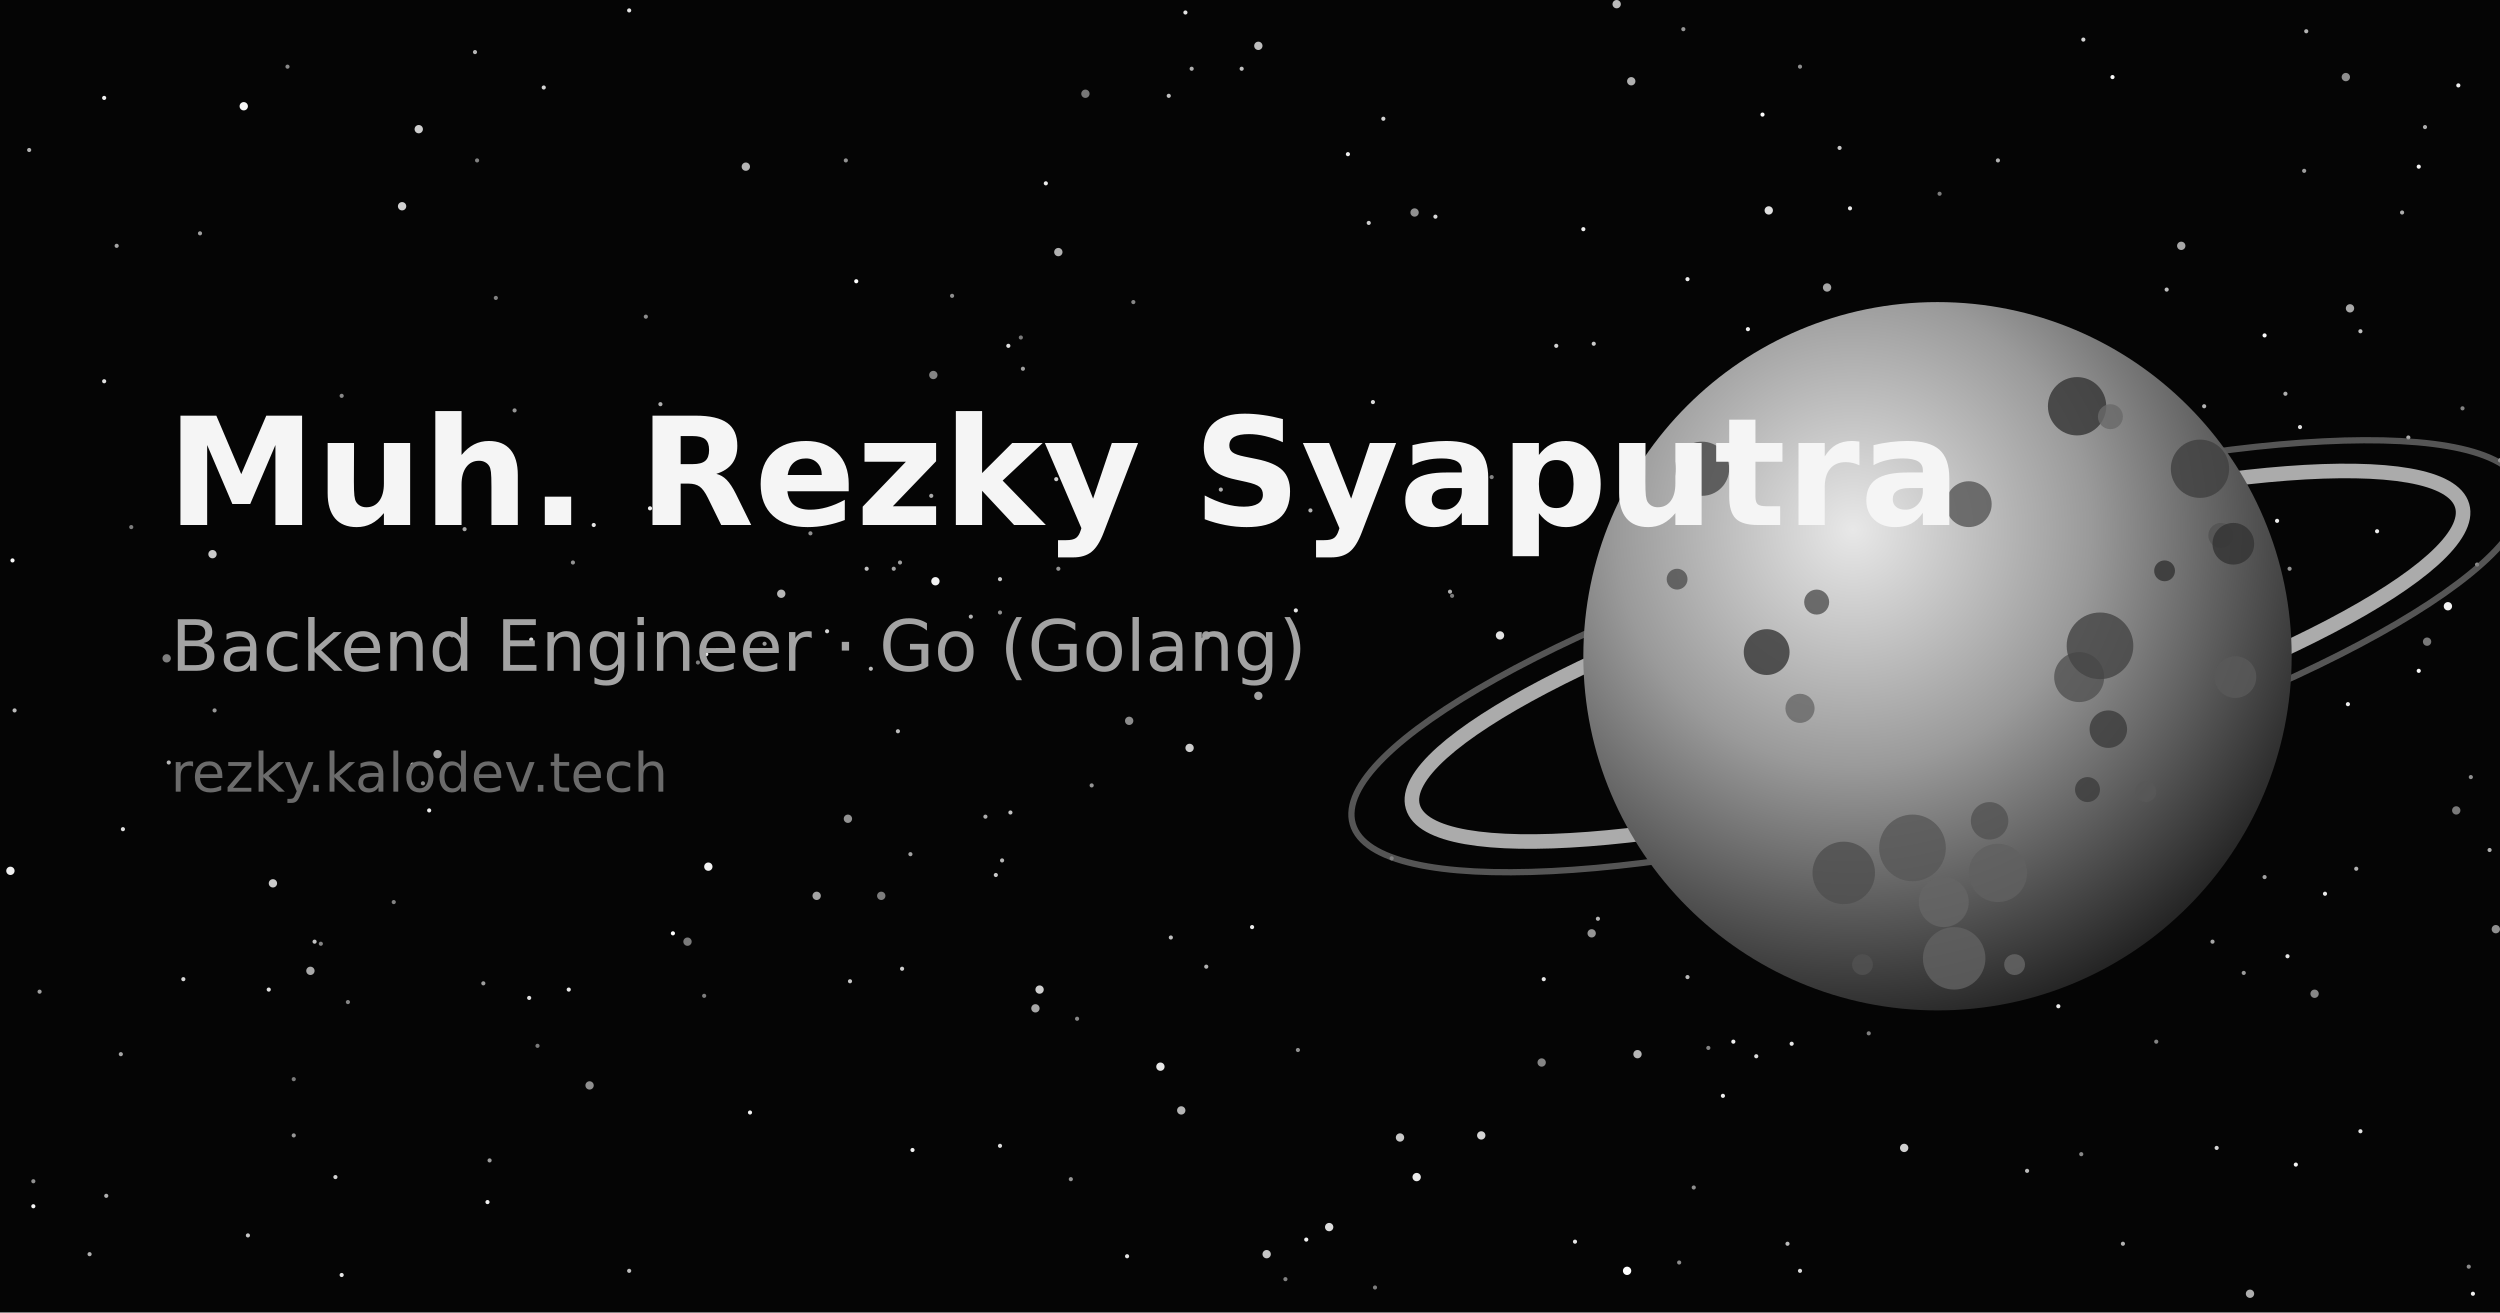
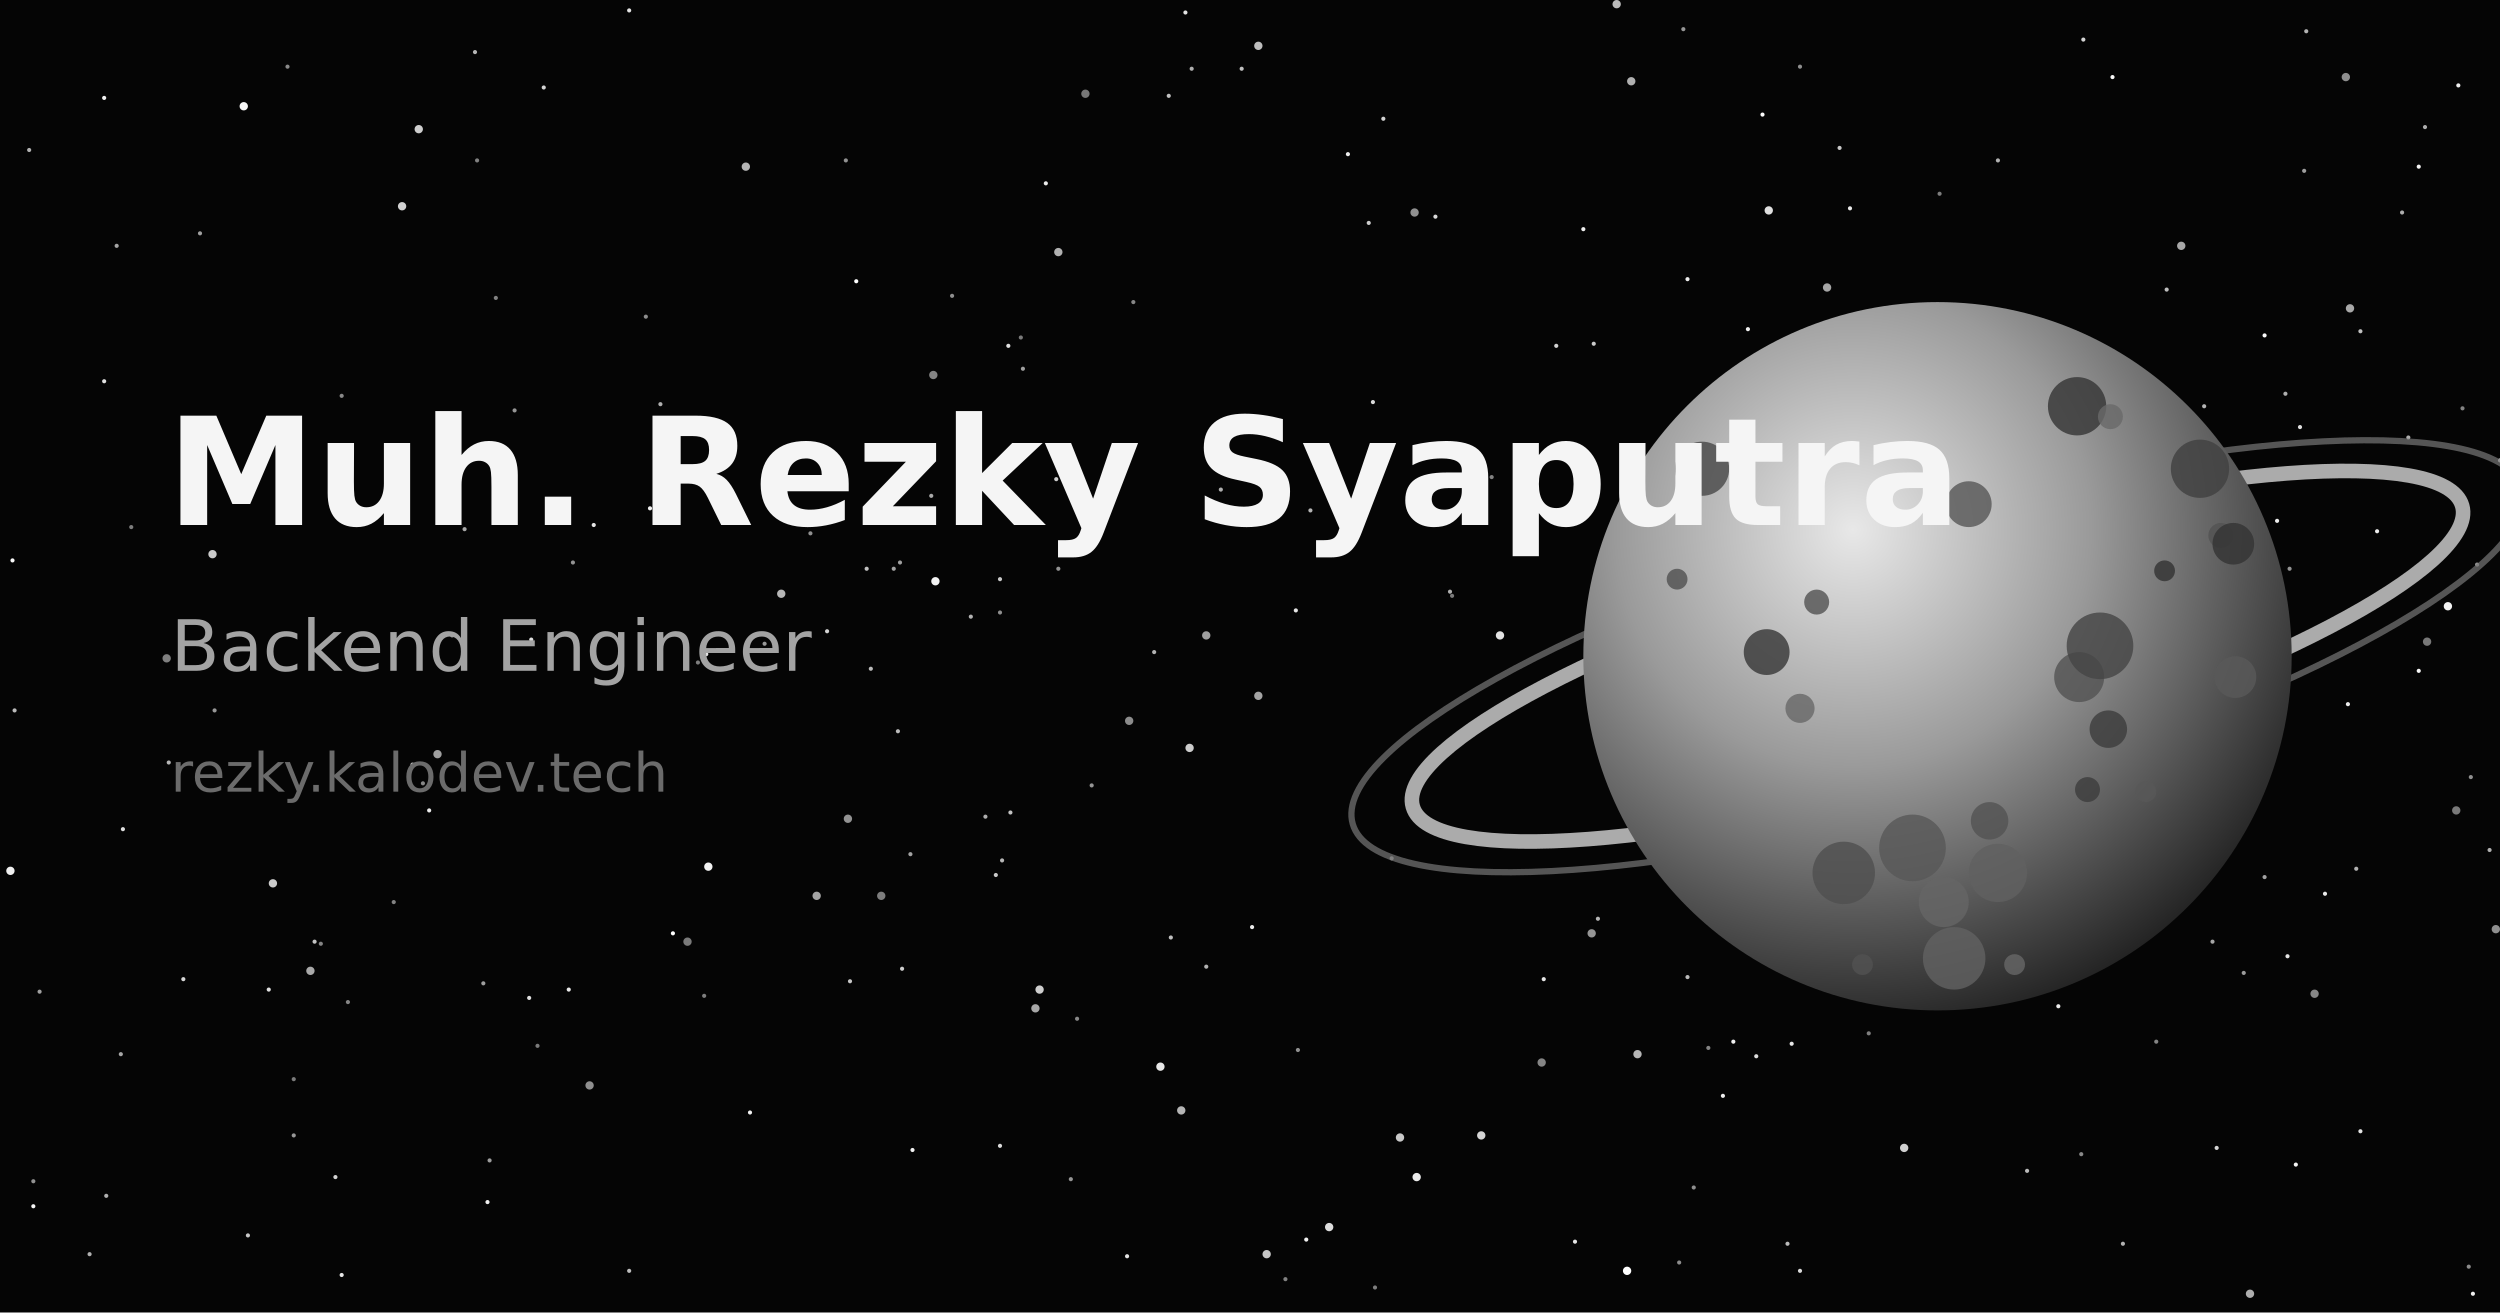
<svg xmlns="http://www.w3.org/2000/svg" width="1200" height="630" viewBox="0 0 1200 630">
  <defs>
    <radialGradient id="planet" cx="38%" cy="32%" r="75%">
      <stop offset="0%" stop-color="#e8e8e8" />
      <stop offset="45%" stop-color="#9a9a9a" />
      <stop offset="100%" stop-color="#1a1a1a" />
    </radialGradient>
  </defs>
  <rect width="1200" height="630" fill="#050505" />
  <circle cx="228" cy="25" r="1" fill="rgb(182,182,182)" />
  <circle cx="457" cy="142" r="1" fill="rgb(142,142,142)" />
  <circle cx="864" cy="32" r="1" fill="rgb(143,143,143)" />
  <circle cx="447" cy="238" r="1" fill="rgb(170,170,170)" />
  <circle cx="1116" cy="429" r="1" fill="rgb(234,234,234)" />
  <circle cx="569" cy="6" r="1" fill="rgb(228,228,228)" />
  <circle cx="696" cy="284" r="1" fill="rgb(175,175,175)" />
  <circle cx="689" cy="104" r="1" fill="rgb(217,217,217)" />
  <circle cx="198" cy="367" r="1" fill="rgb(187,187,187)" />
  <circle cx="88" cy="470" r="1" fill="rgb(216,216,216)" />
  <circle cx="161" cy="565" r="1" fill="rgb(212,212,212)" />
  <circle cx="1182" cy="196" r="1" fill="rgb(131,131,131)" />
  <circle cx="466" cy="296" r="1" fill="rgb(179,179,179)" />
  <circle cx="206" cy="389" r="1" fill="rgb(236,236,236)" />
  <circle cx="747" cy="166" r="1" fill="rgb(210,210,210)" />
  <circle cx="429" cy="273" r="1" fill="rgb(163,163,163)" />
  <circle cx="1093" cy="250" r="1" fill="rgb(238,238,238)" />
  <circle cx="777" cy="276" r="1" fill="rgb(203,203,203)" />
  <circle cx="114" cy="234" r="1" fill="rgb(200,200,200)" />
  <circle cx="821" cy="274" r="1" fill="rgb(174,174,174)" />
  <circle cx="1161" cy="322" r="1" fill="rgb(247,247,247)" />
  <circle cx="810" cy="469" r="1" fill="rgb(187,187,187)" />
  <circle cx="285" cy="252" r="1" fill="rgb(229,229,229)" />
  <circle cx="1195" cy="408" r="1" fill="rgb(176,176,176)" />
  <circle cx="283" cy="521" r="2" fill="rgb(143,143,143)" />
  <circle cx="96" cy="112" r="1" fill="rgb(160,160,160)" />
  <circle cx="864" cy="610" r="1" fill="rgb(218,218,218)" />
  <circle cx="781" cy="610" r="2" fill="rgb(255,255,255)" />
  <circle cx="514" cy="566" r="1" fill="rgb(149,149,149)" />
  <circle cx="1099" cy="273" r="1" fill="rgb(148,148,148)" />
  <circle cx="601" cy="445" r="1" fill="rgb(236,236,236)" />
  <circle cx="6" cy="269" r="1" fill="rgb(249,249,249)" />
  <circle cx="217" cy="305" r="1" fill="rgb(159,159,159)" />
  <circle cx="765" cy="165" r="1" fill="rgb(202,202,202)" />
  <circle cx="1000" cy="19" r="1" fill="rgb(212,212,212)" />
  <circle cx="629" cy="245" r="1" fill="rgb(181,181,181)" />
  <circle cx="1161" cy="80" r="1" fill="rgb(244,244,244)" />
  <circle cx="141" cy="545" r="1" fill="rgb(152,152,152)" />
  <circle cx="973" cy="562" r="1" fill="rgb(187,187,187)" />
  <circle cx="1080" cy="621" r="2" fill="rgb(174,174,174)" />
  <circle cx="1104" cy="205" r="1" fill="rgb(222,222,222)" />
  <circle cx="764" cy="448" r="2" fill="rgb(150,150,150)" />
  <circle cx="507" cy="230" r="1" fill="rgb(206,206,206)" />
  <circle cx="43" cy="602" r="1" fill="rgb(176,176,176)" />
  <circle cx="14" cy="72" r="1" fill="rgb(178,178,178)" />
  <circle cx="138" cy="32" r="1" fill="rgb(138,138,138)" />
  <circle cx="1052" cy="243" r="1" fill="rgb(244,244,244)" />
  <circle cx="438" cy="552" r="1" fill="rgb(241,241,241)" />
  <circle cx="497" cy="484" r="2" fill="rgb(168,168,168)" />
  <circle cx="193" cy="99" r="2" fill="rgb(210,210,210)" />
  <circle cx="867" cy="420" r="2" fill="rgb(133,133,133)" />
  <circle cx="201" cy="62" r="2" fill="rgb(206,206,206)" />
  <circle cx="223" cy="254" r="1" fill="rgb(168,168,168)" />
  <circle cx="1098" cy="459" r="1" fill="rgb(228,228,228)" />
  <circle cx="375" cy="285" r="2" fill="rgb(183,183,183)" />
  <circle cx="154" cy="453" r="1" fill="rgb(132,132,132)" />
  <circle cx="1107" cy="15" r="1" fill="rgb(180,180,180)" />
  <circle cx="340" cy="416" r="2" fill="rgb(243,243,243)" />
  <circle cx="437" cy="410" r="1" fill="rgb(162,162,162)" />
  <circle cx="776" cy="2" r="2" fill="rgb(187,187,187)" />
  <circle cx="931" cy="292" r="2" fill="rgb(244,244,244)" />
  <circle cx="317" cy="194" r="1" fill="rgb(175,175,175)" />
  <circle cx="119" cy="593" r="1" fill="rgb(200,200,200)" />
  <circle cx="117" cy="51" r="2" fill="rgb(248,248,248)" />
  <circle cx="1087" cy="161" r="1" fill="rgb(250,250,250)" />
  <circle cx="164" cy="190" r="1" fill="rgb(137,137,137)" />
  <circle cx="481" cy="413" r="1" fill="rgb(183,183,183)" />
  <circle cx="1185" cy="608" r="1" fill="rgb(140,140,140)" />
  <circle cx="858" cy="597" r="1" fill="rgb(186,186,186)" />
  <circle cx="418" cy="321" r="1" fill="rgb(187,187,187)" />
  <circle cx="810" cy="134" r="1" fill="rgb(237,237,237)" />
  <circle cx="647" cy="74" r="1" fill="rgb(237,237,237)" />
  <circle cx="1153" cy="102" r="1" fill="rgb(174,174,174)" />
  <circle cx="1036" cy="271" r="1" fill="rgb(209,209,209)" />
  <circle cx="140" cy="250" r="1" fill="rgb(192,192,192)" />
  <circle cx="323" cy="448" r="1" fill="rgb(255,255,255)" />
  <circle cx="16" cy="567" r="1" fill="rgb(146,146,146)" />
  <circle cx="275" cy="270" r="1" fill="rgb(147,147,147)" />
  <circle cx="1133" cy="159" r="1" fill="rgb(192,192,192)" />
  <circle cx="431" cy="351" r="1" fill="rgb(187,187,187)" />
  <circle cx="1035" cy="500" r="1" fill="rgb(133,133,133)" />
  <circle cx="189" cy="433" r="1" fill="rgb(131,131,131)" />
  <circle cx="7" cy="341" r="1" fill="rgb(187,187,187)" />
  <circle cx="330" cy="452" r="2" fill="rgb(122,122,122)" />
  <circle cx="229" cy="77" r="1" fill="rgb(129,129,129)" />
  <circle cx="756" cy="596" r="1" fill="rgb(230,230,230)" />
  <circle cx="261" cy="42" r="1" fill="rgb(213,213,213)" />
  <circle cx="81" cy="366" r="1" fill="rgb(183,183,183)" />
  <circle cx="210" cy="362" r="2" fill="rgb(159,159,159)" />
  <circle cx="484" cy="166" r="1" fill="rgb(225,225,225)" />
  <circle cx="50" cy="183" r="1" fill="rgb(225,225,225)" />
  <circle cx="508" cy="273" r="1" fill="rgb(147,147,147)" />
  <circle cx="783" cy="39" r="2" fill="rgb(176,176,176)" />
  <circle cx="408" cy="471" r="1" fill="rgb(198,198,198)" />
  <circle cx="466" cy="228" r="1" fill="rgb(169,169,169)" />
  <circle cx="816" cy="336" r="1" fill="rgb(137,137,137)" />
  <circle cx="571" cy="359" r="2" fill="rgb(204,204,204)" />
  <circle cx="56" cy="118" r="1" fill="rgb(165,165,165)" />
  <circle cx="1189" cy="271" r="1" fill="rgb(147,147,147)" />
  <circle cx="889" cy="353" r="1" fill="rgb(231,231,231)" />
  <circle cx="1047" cy="118" r="2" fill="rgb(168,168,168)" />
  <circle cx="521" cy="45" r="2" fill="rgb(120,120,120)" />
  <circle cx="1064" cy="551" r="1" fill="rgb(213,213,213)" />
  <circle cx="883" cy="71" r="1" fill="rgb(200,200,200)" />
  <circle cx="255" cy="307" r="1" fill="rgb(224,224,224)" />
  <circle cx="668" cy="412" r="1" fill="rgb(152,152,152)" />
  <circle cx="392" cy="430" r="2" fill="rgb(164,164,164)" />
  <circle cx="1165" cy="308" r="2" fill="rgb(120,120,120)" />
  <circle cx="622" cy="293" r="1" fill="rgb(230,230,230)" />
  <circle cx="1187" cy="621" r="1" fill="rgb(239,239,239)" />
  <circle cx="904" cy="452" r="1" fill="rgb(250,250,250)" />
  <circle cx="969" cy="173" r="1" fill="rgb(192,192,192)" />
  <circle cx="1055" cy="343" r="1" fill="rgb(180,180,180)" />
  <circle cx="635" cy="230" r="1" fill="rgb(157,157,157)" />
  <circle cx="50" cy="47" r="1" fill="rgb(241,241,241)" />
  <circle cx="149" cy="466" r="2" fill="rgb(169,169,169)" />
  <circle cx="786" cy="506" r="2" fill="rgb(182,182,182)" />
  <circle cx="302" cy="5" r="1" fill="rgb(228,228,228)" />
  <circle cx="448" cy="180" r="2" fill="rgb(132,132,132)" />
  <circle cx="1141" cy="255" r="1" fill="rgb(236,236,236)" />
  <circle cx="273" cy="475" r="1" fill="rgb(233,233,233)" />
  <circle cx="1033" cy="436" r="2" fill="rgb(160,160,160)" />
  <circle cx="972" cy="460" r="1" fill="rgb(183,183,183)" />
  <circle cx="567" cy="533" r="2" fill="rgb(181,181,181)" />
  <circle cx="562" cy="450" r="1" fill="rgb(193,193,193)" />
  <circle cx="480" cy="278" r="1" fill="rgb(201,201,201)" />
  <circle cx="1106" cy="82" r="1" fill="rgb(158,158,158)" />
  <circle cx="473" cy="392" r="1" fill="rgb(174,174,174)" />
  <circle cx="131" cy="424" r="2" fill="rgb(204,204,204)" />
  <circle cx="1111" cy="477" r="2" fill="rgb(135,135,135)" />
  <circle cx="423" cy="430" r="2" fill="rgb(125,125,125)" />
  <circle cx="1179" cy="389" r="2" fill="rgb(121,121,121)" />
  <circle cx="720" cy="305" r="2" fill="rgb(227,227,227)" />
  <circle cx="1102" cy="559" r="1" fill="rgb(244,244,244)" />
  <circle cx="449" cy="279" r="2" fill="rgb(244,244,244)" />
  <circle cx="59" cy="398" r="1" fill="rgb(223,223,223)" />
  <circle cx="338" cy="478" r="1" fill="rgb(126,126,126)" />
  <circle cx="806" cy="606" r="1" fill="rgb(141,141,141)" />
  <circle cx="877" cy="138" r="2" fill="rgb(166,166,166)" />
  <circle cx="102" cy="266" r="2" fill="rgb(203,203,203)" />
  <circle cx="433" cy="465" r="1" fill="rgb(206,206,206)" />
  <circle cx="776" cy="284" r="2" fill="rgb(184,184,184)" />
  <circle cx="167" cy="481" r="1" fill="rgb(133,133,133)" />
  <circle cx="716" cy="229" r="1" fill="rgb(130,130,130)" />
  <circle cx="63" cy="253" r="1" fill="rgb(125,125,125)" />
  <circle cx="312" cy="244" r="1" fill="rgb(241,241,241)" />
  <circle cx="234" cy="577" r="1" fill="rgb(239,239,239)" />
  <circle cx="524" cy="377" r="1" fill="rgb(149,149,149)" />
  <circle cx="335" cy="318" r="1" fill="rgb(126,126,126)" />
  <circle cx="638" cy="589" r="2" fill="rgb(221,221,221)" />
  <circle cx="406" cy="77" r="1" fill="rgb(146,146,146)" />
  <circle cx="617" cy="614" r="1" fill="rgb(130,130,130)" />
  <circle cx="711" cy="545" r="2" fill="rgb(214,214,214)" />
  <circle cx="141" cy="518" r="1" fill="rgb(123,123,123)" />
  <circle cx="860" cy="501" r="1" fill="rgb(230,230,230)" />
  <circle cx="741" cy="470" r="1" fill="rgb(231,231,231)" />
  <circle cx="360" cy="534" r="1" fill="rgb(243,243,243)" />
  <circle cx="952" cy="446" r="1" fill="rgb(202,202,202)" />
  <circle cx="502" cy="88" r="1" fill="rgb(235,235,235)" />
  <circle cx="499" cy="475" r="2" fill="rgb(206,206,206)" />
  <circle cx="58" cy="506" r="1" fill="rgb(166,166,166)" />
  <circle cx="998" cy="217" r="1" fill="rgb(186,186,186)" />
  <circle cx="697" cy="286" r="1" fill="rgb(122,122,122)" />
  <circle cx="1058" cy="195" r="1" fill="rgb(181,181,181)" />
  <circle cx="832" cy="500" r="1" fill="rgb(241,241,241)" />
  <circle cx="1005" cy="458" r="1" fill="rgb(143,143,143)" />
  <circle cx="602" cy="226" r="2" fill="rgb(182,182,182)" />
  <circle cx="627" cy="595" r="1" fill="rgb(241,241,241)" />
  <circle cx="1133" cy="543" r="1" fill="rgb(228,228,228)" />
  <circle cx="1127" cy="338" r="1" fill="rgb(236,236,236)" />
  <circle cx="554" cy="313" r="1" fill="rgb(179,179,179)" />
  <circle cx="247" cy="197" r="1" fill="rgb(150,150,150)" />
  <circle cx="1097" cy="189" r="1" fill="rgb(175,175,175)" />
  <circle cx="991" cy="283" r="1" fill="rgb(145,145,145)" />
  <circle cx="397" cy="303" r="1" fill="rgb(212,212,212)" />
  <circle cx="367" cy="309" r="1" fill="rgb(152,152,152)" />
  <circle cx="561" cy="46" r="1" fill="rgb(194,194,194)" />
  <circle cx="258" cy="502" r="1" fill="rgb(123,123,123)" />
  <circle cx="1175" cy="291" r="2" fill="rgb(242,242,242)" />
  <circle cx="902" cy="348" r="1" fill="rgb(133,133,133)" />
  <circle cx="517" cy="489" r="1" fill="rgb(136,136,136)" />
  <circle cx="820" cy="503" r="1" fill="rgb(133,133,133)" />
  <circle cx="310" cy="152" r="1" fill="rgb(141,141,141)" />
  <circle cx="508" cy="121" r="2" fill="rgb(177,177,177)" />
  <circle cx="1070" cy="389" r="2" fill="rgb(233,233,233)" />
  <circle cx="608" cy="602" r="2" fill="rgb(198,198,198)" />
  <circle cx="1164" cy="61" r="1" fill="rgb(173,173,173)" />
  <circle cx="432" cy="270" r="1" fill="rgb(160,160,160)" />
  <circle cx="491" cy="177" r="1" fill="rgb(160,160,160)" />
  <circle cx="5" cy="418" r="2" fill="rgb(240,240,240)" />
  <circle cx="596" cy="33" r="1" fill="rgb(193,193,193)" />
  <circle cx="579" cy="464" r="1" fill="rgb(179,179,179)" />
  <circle cx="541" cy="603" r="1" fill="rgb(228,228,228)" />
  <circle cx="235" cy="557" r="1" fill="rgb(158,158,158)" />
  <circle cx="544" cy="145" r="1" fill="rgb(135,135,135)" />
  <circle cx="339" cy="314" r="1" fill="rgb(232,232,232)" />
  <circle cx="254" cy="479" r="1" fill="rgb(223,223,223)" />
  <circle cx="557" cy="512" r="2" fill="rgb(232,232,232)" />
  <circle cx="164" cy="612" r="1" fill="rgb(230,230,230)" />
  <circle cx="660" cy="618" r="1" fill="rgb(126,126,126)" />
  <circle cx="187" cy="234" r="1" fill="rgb(188,188,188)" />
  <circle cx="1180" cy="41" r="1" fill="rgb(240,240,240)" />
  <circle cx="1062" cy="452" r="1" fill="rgb(166,166,166)" />
  <circle cx="1198" cy="446" r="2" fill="rgb(143,143,143)" />
  <circle cx="962" cy="356" r="2" fill="rgb(205,205,205)" />
  <circle cx="657" cy="107" r="1" fill="rgb(204,204,204)" />
  <circle cx="843" cy="507" r="1" fill="rgb(222,222,222)" />
  <circle cx="1126" cy="37" r="2" fill="rgb(142,142,142)" />
  <circle cx="644" cy="258" r="1" fill="rgb(149,149,149)" />
  <circle cx="827" cy="526" r="1" fill="rgb(238,238,238)" />
  <circle cx="846" cy="55" r="1" fill="rgb(252,252,252)" />
  <circle cx="740" cy="510" r="2" fill="rgb(133,133,133)" />
  <circle cx="416" cy="273" r="1" fill="rgb(193,193,193)" />
  <circle cx="897" cy="496" r="1" fill="rgb(127,127,127)" />
  <circle cx="490" cy="162" r="1" fill="rgb(123,123,123)" />
  <circle cx="1131" cy="417" r="1" fill="rgb(177,177,177)" />
  <circle cx="232" cy="472" r="1" fill="rgb(159,159,159)" />
  <circle cx="1020" cy="298" r="1" fill="rgb(226,226,226)" />
  <circle cx="988" cy="483" r="1" fill="rgb(236,236,236)" />
  <circle cx="1128" cy="148" r="2" fill="rgb(168,168,168)" />
  <circle cx="1040" cy="139" r="1" fill="rgb(190,190,190)" />
  <circle cx="849" cy="348" r="1" fill="rgb(120,120,120)" />
  <circle cx="579" cy="305" r="2" fill="rgb(158,158,158)" />
  <circle cx="914" cy="551" r="2" fill="rgb(208,208,208)" />
  <circle cx="680" cy="565" r="2" fill="rgb(236,236,236)" />
  <circle cx="659" cy="193" r="1" fill="rgb(218,218,218)" />
  <circle cx="478" cy="420" r="1" fill="rgb(201,201,201)" />
  <circle cx="968" cy="390" r="2" fill="rgb(158,158,158)" />
  <circle cx="1014" cy="37" r="1" fill="rgb(248,248,248)" />
  <circle cx="679" cy="102" r="2" fill="rgb(145,145,145)" />
  <circle cx="1077" cy="467" r="1" fill="rgb(156,156,156)" />
  <circle cx="839" cy="158" r="1" fill="rgb(240,240,240)" />
  <circle cx="542" cy="346" r="2" fill="rgb(140,140,140)" />
  <circle cx="672" cy="546" r="2" fill="rgb(201,201,201)" />
  <circle cx="999" cy="554" r="1" fill="rgb(137,137,137)" />
  <circle cx="480" cy="294" r="1" fill="rgb(143,143,143)" />
  <circle cx="888" cy="100" r="1" fill="rgb(233,233,233)" />
  <circle cx="340" cy="306" r="1" fill="rgb(131,131,131)" />
  <circle cx="664" cy="57" r="1" fill="rgb(211,211,211)" />
  <circle cx="767" cy="441" r="1" fill="rgb(182,182,182)" />
  <circle cx="1087" cy="421" r="1" fill="rgb(163,163,163)" />
  <circle cx="358" cy="80" r="2" fill="rgb(181,181,181)" />
  <circle cx="1019" cy="597" r="1" fill="rgb(179,179,179)" />
  <circle cx="944" cy="260" r="2" fill="rgb(185,185,185)" />
  <circle cx="19" cy="476" r="1" fill="rgb(160,160,160)" />
  <circle cx="151" cy="452" r="1" fill="rgb(196,196,196)" />
  <circle cx="868" cy="256" r="2" fill="rgb(197,197,197)" />
  <circle cx="407" cy="393" r="2" fill="rgb(147,147,147)" />
  <circle cx="485" cy="390" r="1" fill="rgb(195,195,195)" />
  <circle cx="604" cy="22" r="2" fill="rgb(190,190,190)" />
  <circle cx="16" cy="579" r="1" fill="rgb(247,247,247)" />
  <circle cx="586" cy="235" r="1" fill="rgb(176,176,176)" />
  <circle cx="389" cy="256" r="1" fill="rgb(144,144,144)" />
  <circle cx="80" cy="316" r="2" fill="rgb(128,128,128)" />
  <circle cx="1186" cy="373" r="1" fill="rgb(143,143,143)" />
  <circle cx="604" cy="334" r="2" fill="rgb(164,164,164)" />
  <circle cx="411" cy="135" r="1" fill="rgb(255,255,255)" />
  <circle cx="1027" cy="279" r="1" fill="rgb(185,185,185)" />
  <circle cx="986" cy="302" r="1" fill="rgb(149,149,149)" />
  <circle cx="959" cy="77" r="1" fill="rgb(177,177,177)" />
  <circle cx="813" cy="570" r="1" fill="rgb(143,143,143)" />
  <circle cx="808" cy="14" r="1" fill="rgb(151,151,151)" />
  <circle cx="931" cy="377" r="1" fill="rgb(217,217,217)" />
  <circle cx="760" cy="110" r="1" fill="rgb(240,240,240)" />
  <circle cx="51" cy="574" r="1" fill="rgb(176,176,176)" />
  <circle cx="129" cy="475" r="1" fill="rgb(224,224,224)" />
  <circle cx="238" cy="143" r="1" fill="rgb(129,129,129)" />
  <circle cx="623" cy="504" r="1" fill="rgb(144,144,144)" />
  <circle cx="480" cy="550" r="1" fill="rgb(219,219,219)" />
  <circle cx="929" cy="379" r="2" fill="rgb(159,159,159)" />
  <circle cx="849" cy="101" r="2" fill="rgb(224,224,224)" />
  <circle cx="572" cy="33" r="1" fill="rgb(175,175,175)" />
  <circle cx="908" cy="455" r="1" fill="rgb(212,212,212)" />
  <circle cx="203" cy="376" r="1" fill="rgb(135,135,135)" />
  <circle cx="815" cy="282" r="1" fill="rgb(151,151,151)" />
  <circle cx="931" cy="93" r="1" fill="rgb(125,125,125)" />
  <circle cx="103" cy="341" r="1" fill="rgb(152,152,152)" />
  <circle cx="1156" cy="210" r="1" fill="rgb(173,173,173)" />
  <circle cx="1200" cy="221" r="1" fill="rgb(204,204,204)" />
  <circle cx="302" cy="610" r="1" fill="rgb(190,190,190)" />
  <g transform="rotate(-16 930 315)">
    <ellipse cx="930" cy="315" rx="262" ry="54" fill="none" stroke="#c8c8c8" stroke-width="7" opacity="0.85" />
    <ellipse cx="930" cy="315" rx="292" ry="68" fill="none" stroke="#787878" stroke-width="3" opacity="0.7" />
  </g>
  <circle cx="930" cy="315" r="170" fill="url(#planet)" />
  <circle cx="945" cy="242" r="11" fill="rgb(86,86,86)" opacity="0.8" />
  <circle cx="967" cy="463" r="5" fill="rgb(103,103,103)" opacity="0.8" />
  <circle cx="1039" cy="274" r="5" fill="rgb(50,50,50)" opacity="0.8" />
  <circle cx="1002" cy="379" r="6" fill="rgb(60,60,60)" opacity="0.8" />
  <circle cx="997" cy="195" r="14" fill="rgb(52,52,52)" opacity="0.8" />
  <circle cx="894" cy="463" r="5" fill="rgb(81,81,81)" opacity="0.8" />
  <circle cx="805" cy="278" r="5" fill="rgb(80,80,80)" opacity="0.8" />
  <circle cx="848" cy="313" r="11" fill="rgb(54,54,54)" opacity="0.8" />
  <circle cx="1056" cy="225" r="14" fill="rgb(64,64,64)" opacity="0.8" />
  <circle cx="1066" cy="257" r="6" fill="rgb(82,82,82)" opacity="0.8" />
  <circle cx="1072" cy="261" r="10" fill="rgb(51,51,51)" opacity="0.8" />
  <circle cx="885" cy="419" r="15" fill="rgb(79,79,79)" opacity="0.8" />
  <circle cx="998" cy="325" r="12" fill="rgb(82,82,82)" opacity="0.8" />
  <circle cx="1012" cy="350" r="9" fill="rgb(60,60,60)" opacity="0.8" />
  <circle cx="872" cy="289" r="6" fill="rgb(81,81,81)" opacity="0.8" />
  <circle cx="933" cy="433" r="12" fill="rgb(101,101,101)" opacity="0.8" />
  <circle cx="955" cy="394" r="9" fill="rgb(83,83,83)" opacity="0.8" />
  <circle cx="817" cy="225" r="13" fill="rgb(71,71,71)" opacity="0.8" />
  <circle cx="864" cy="340" r="7" fill="rgb(104,104,104)" opacity="0.8" />
  <circle cx="1030" cy="380" r="5" fill="rgb(87,87,87)" opacity="0.8" />
  <circle cx="1073" cy="325" r="10" fill="rgb(89,89,89)" opacity="0.8" />
  <circle cx="959" cy="419" r="14" fill="rgb(96,96,96)" opacity="0.8" />
  <circle cx="1013" cy="200" r="6" fill="rgb(105,105,105)" opacity="0.8" />
  <circle cx="918" cy="407" r="16" fill="rgb(87,87,87)" opacity="0.8" />
  <circle cx="938" cy="460" r="15" fill="rgb(97,97,97)" opacity="0.8" />
  <circle cx="1008" cy="310" r="16" fill="rgb(69,69,69)" opacity="0.8" />
  <text x="80" y="252" font-family="DejaVu Sans, Verdana, sans-serif" font-size="72" font-weight="bold" fill="#f5f5f5">Muh. Rezky Syaputra</text>
-   <text x="82" y="322" font-family="DejaVu Sans, Verdana, sans-serif" font-size="34" fill="#a3a3a3">Backend Engineer  ·  Go (Golang)</text>
+   <text x="82" y="322" font-family="DejaVu Sans, Verdana, sans-serif" font-size="34" fill="#a3a3a3">Backend Engineer</text>
  <text x="82" y="380" font-family="DejaVu Sans, Verdana, sans-serif" font-size="26" fill="#6b6b6b">rezky.kalodev.tech</text>
</svg>
